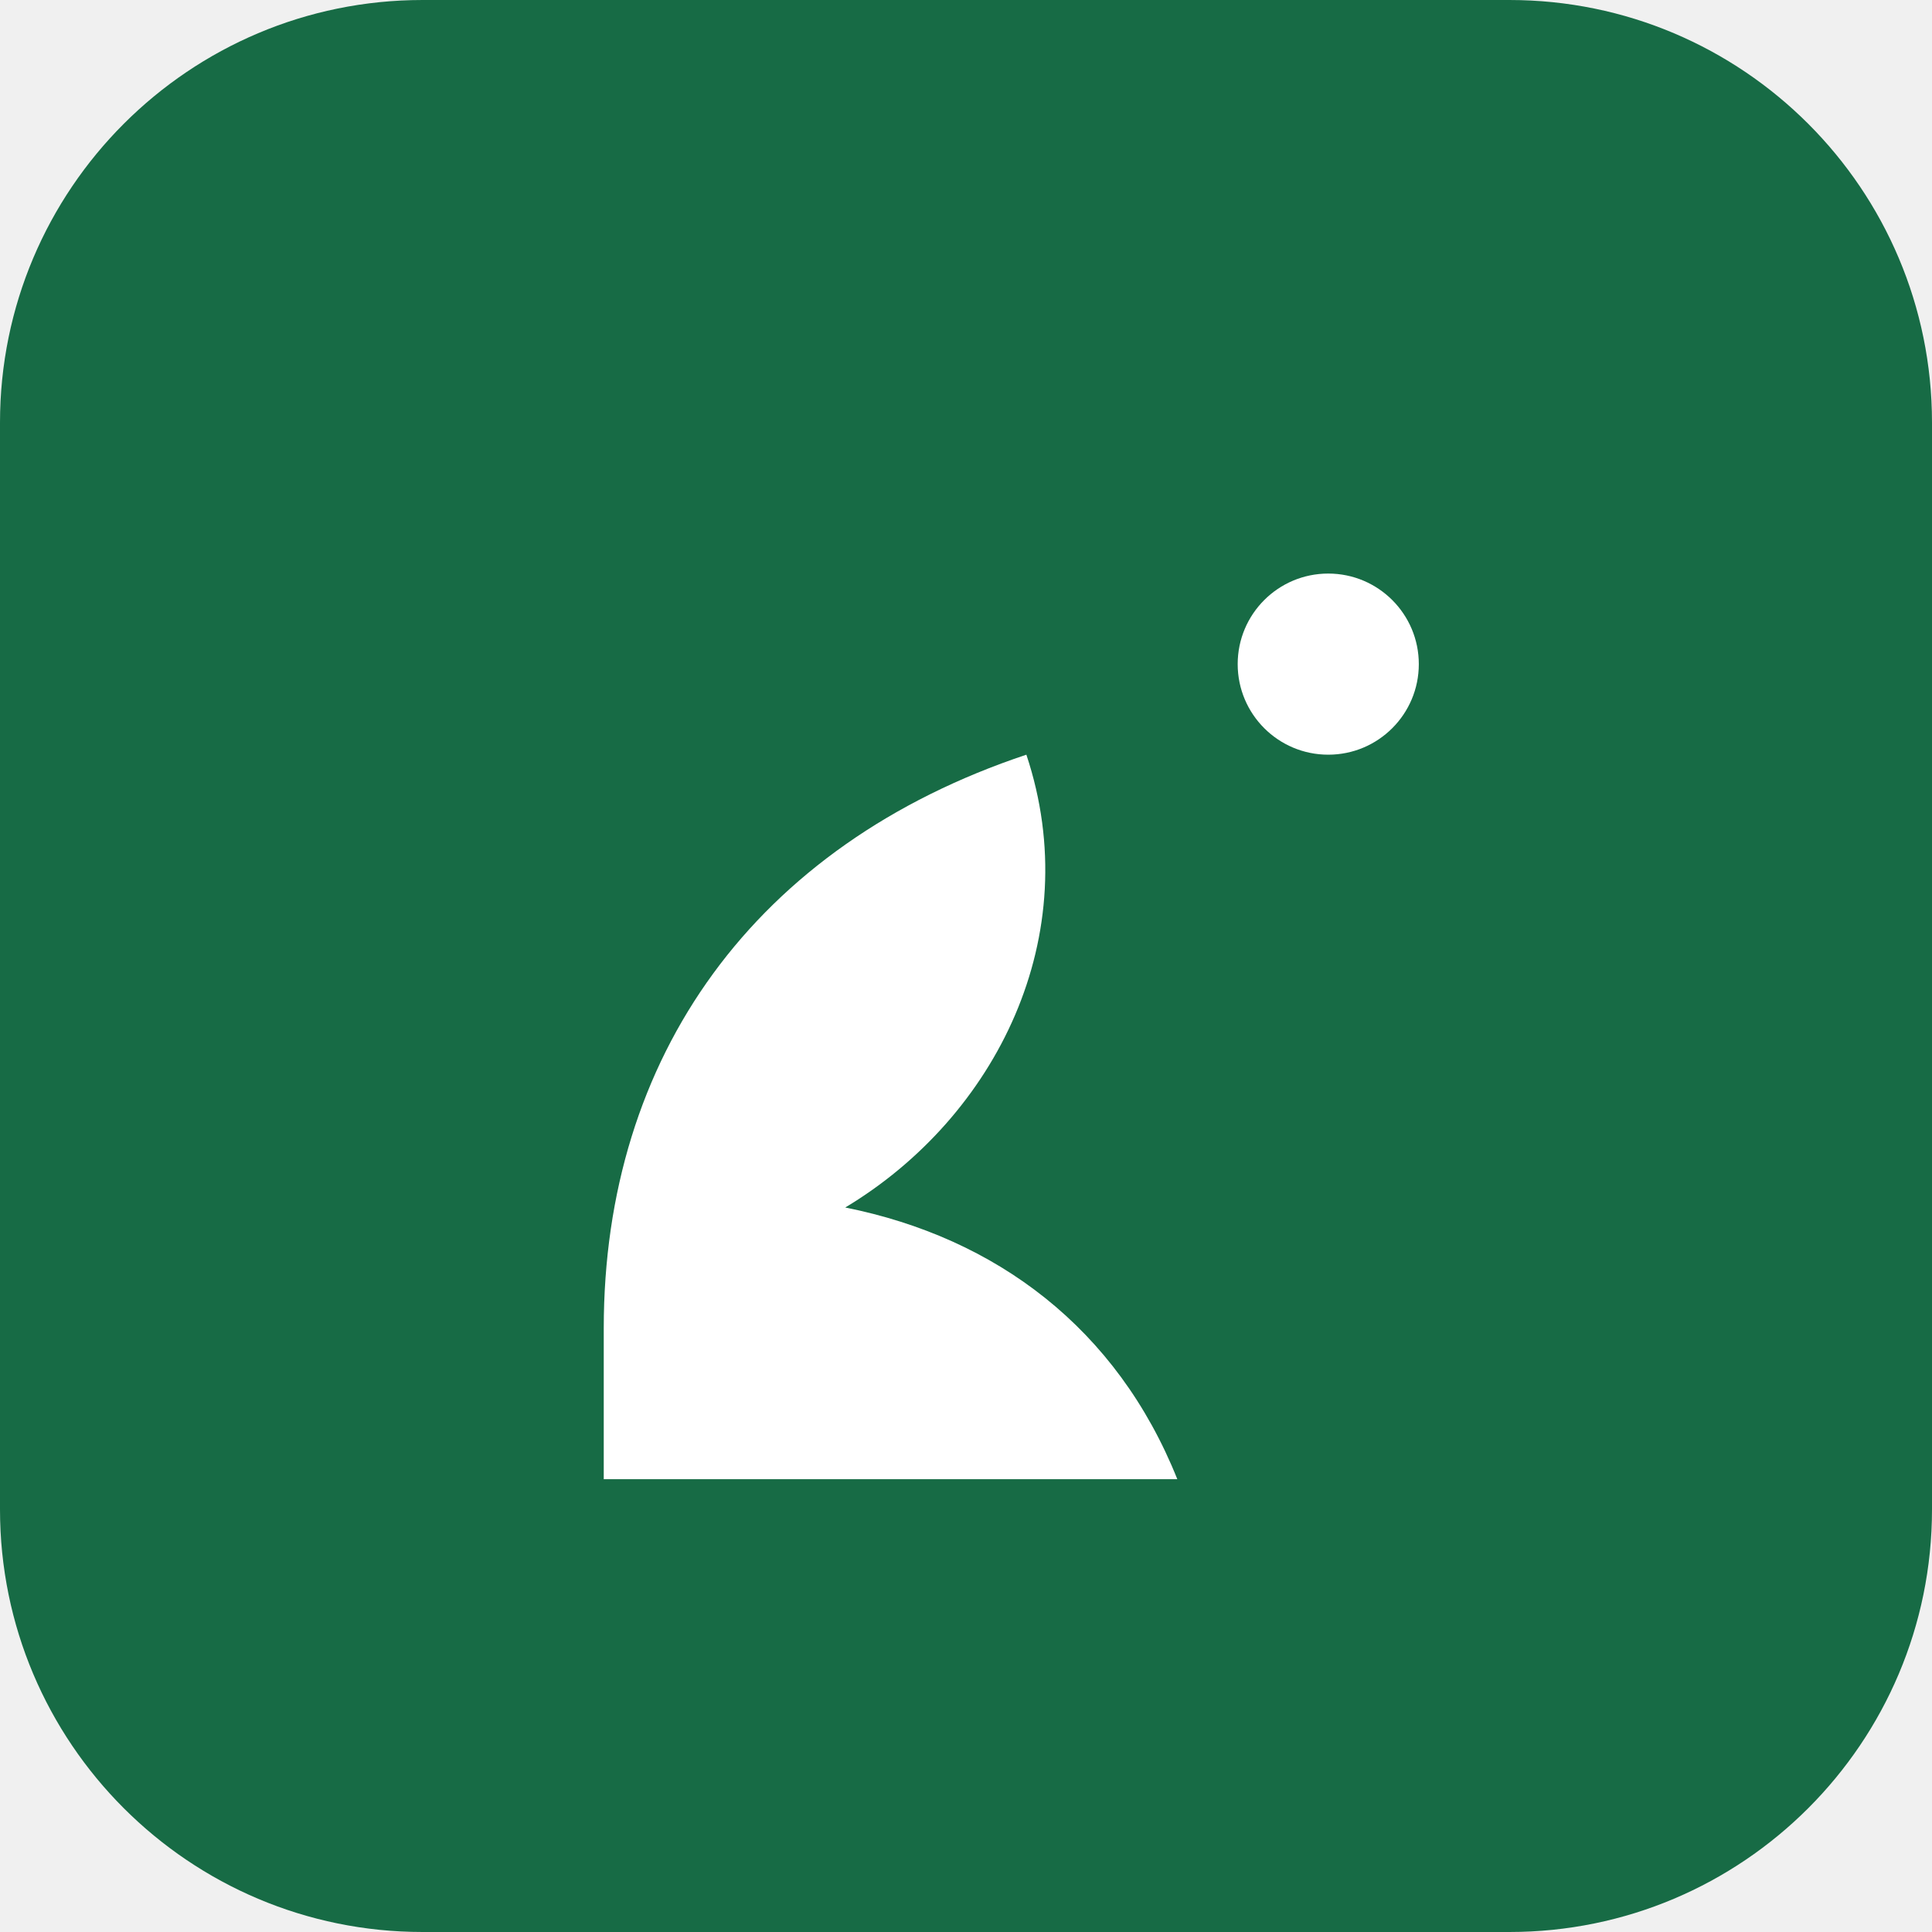
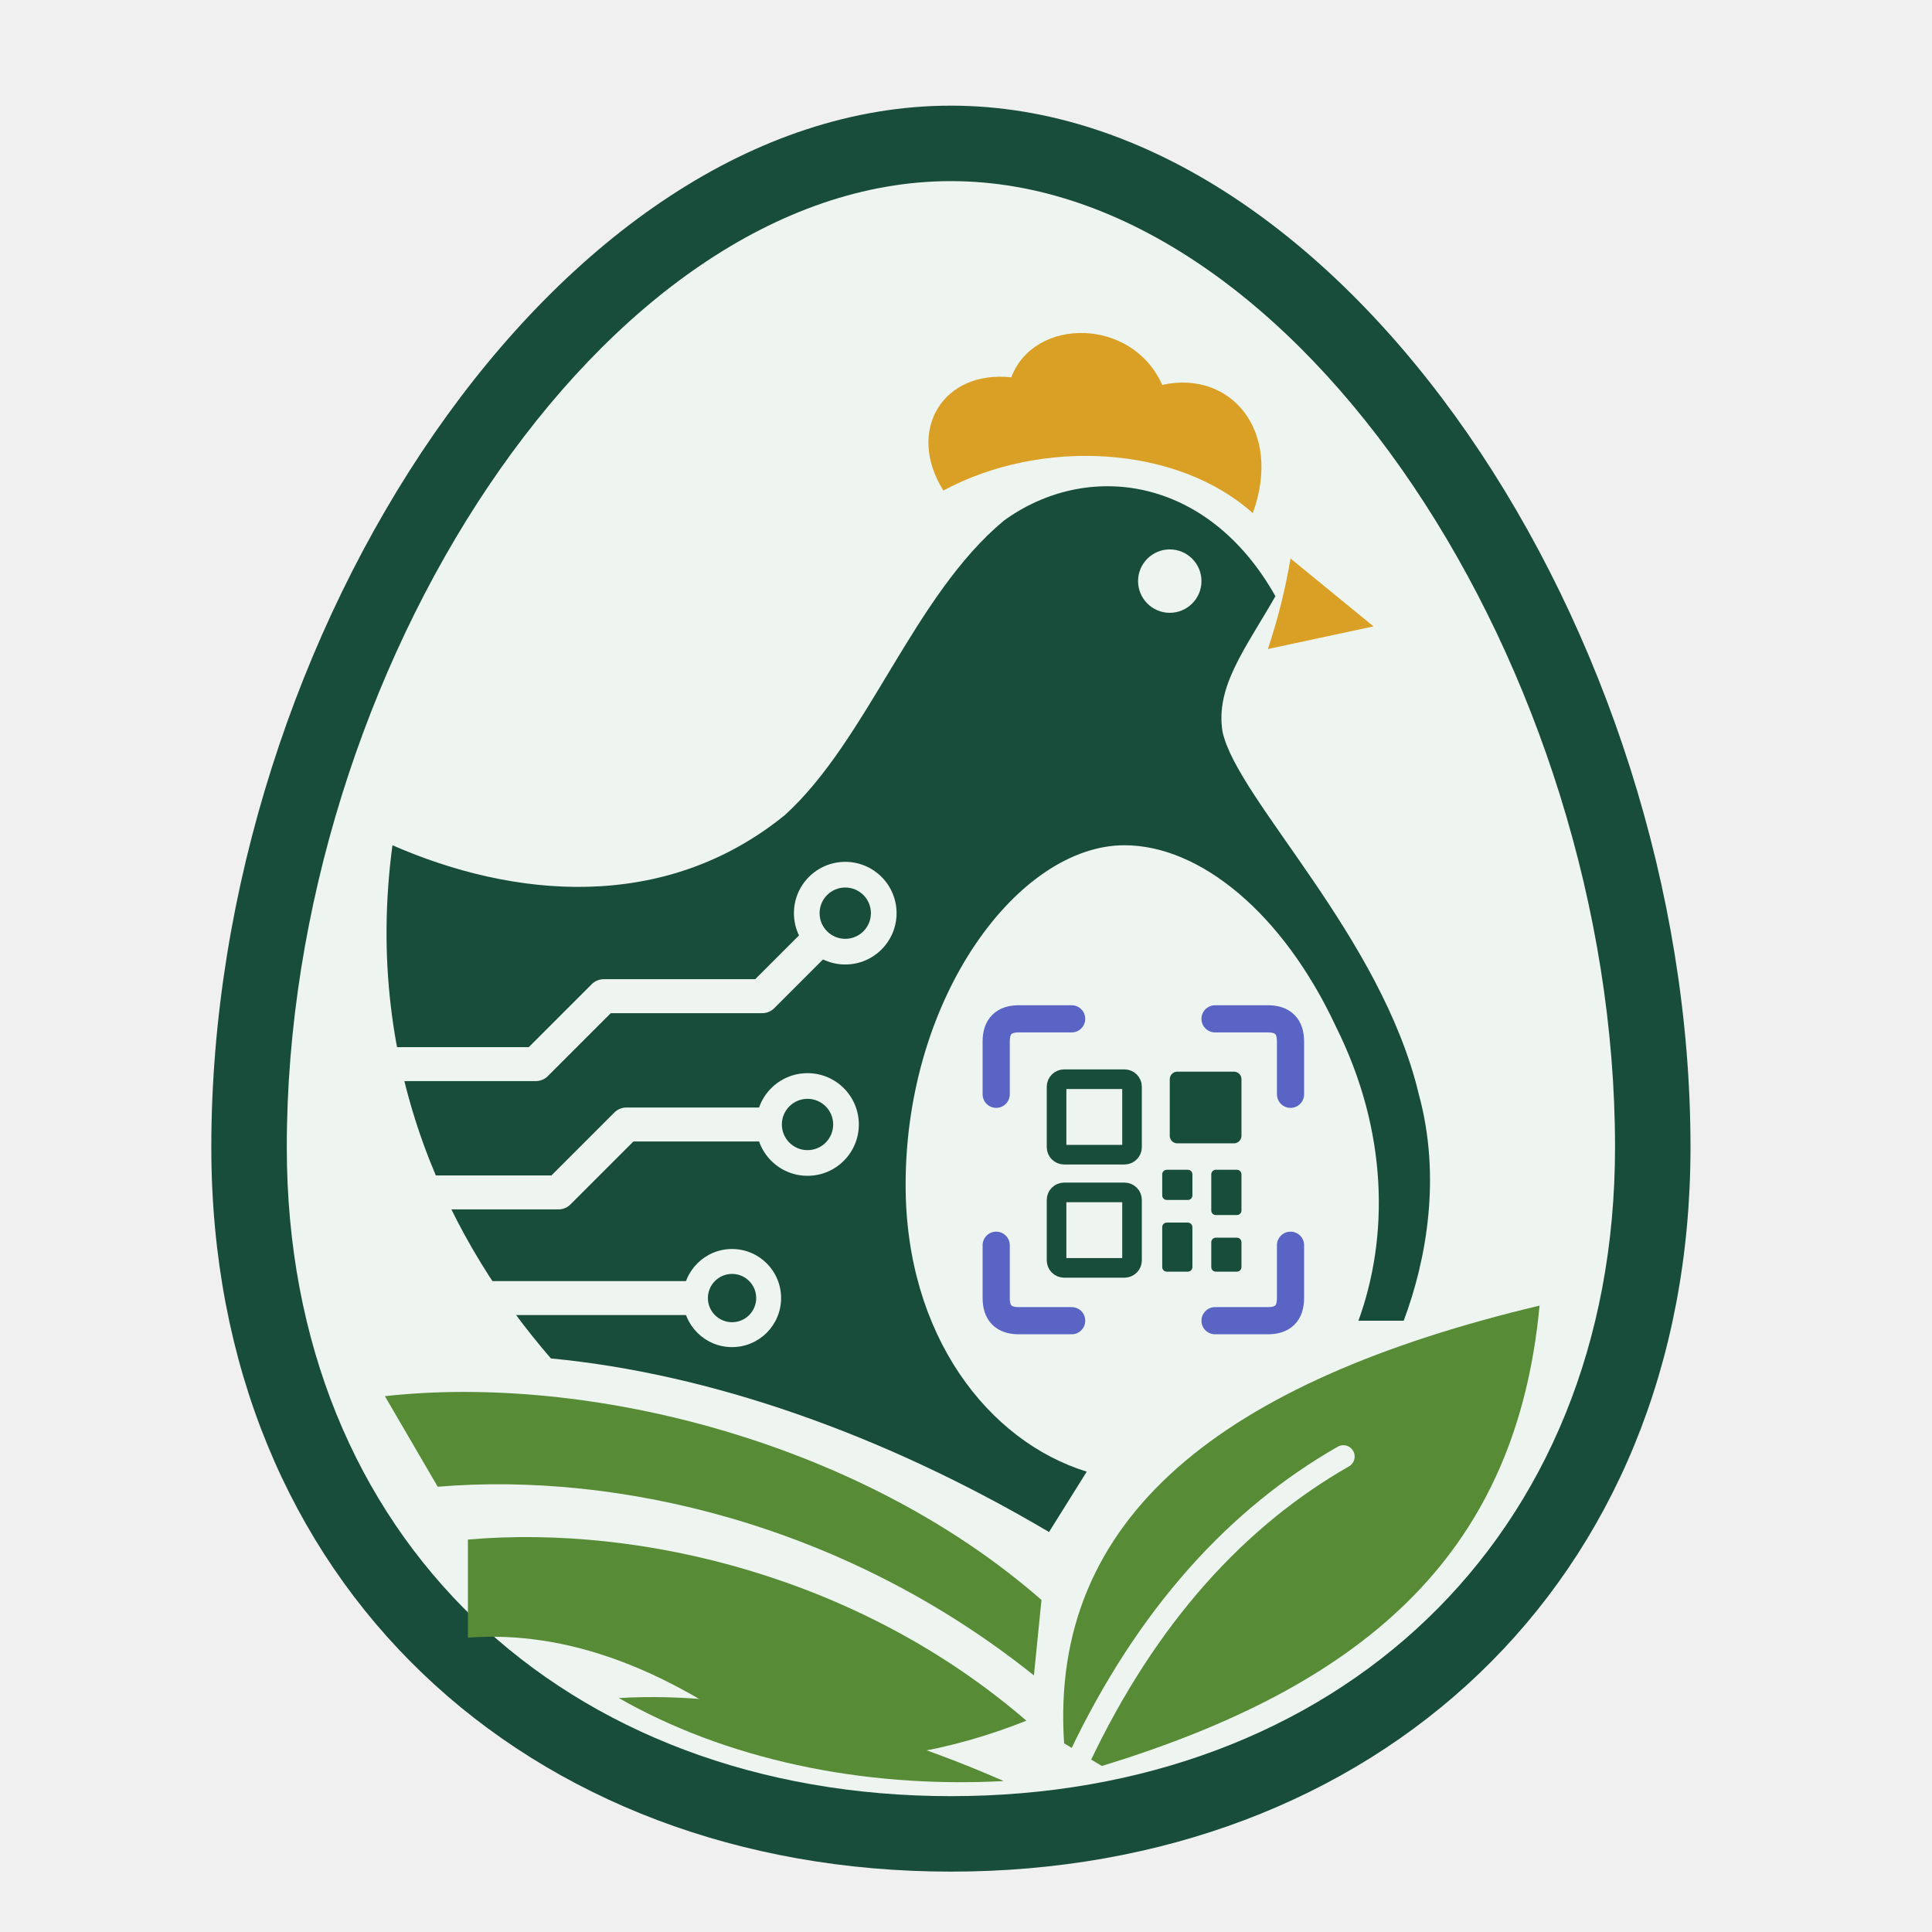
- <svg xmlns="http://www.w3.org/2000/svg" viewBox="0 0 64 64">
-   <rect width="64" height="64" rx="14" fill="#176B45" />
-   <path d="M20 44c0-9 5-16 14-19 2 6-1 12-6 15 5 1 9 4 11 9H20z" fill="#FFFFFF" />
-   <circle cx="44" cy="22" r="3" fill="#FFFFFF" />
+ <svg xmlns="http://www.w3.org/2000/svg" viewBox="0 0 256 256" fill="none" role="img" aria-label="POUFA">
+   <path d="M126 14C74 14 28 84 28 152C28 210 70 248 126 248C182 248 224 210 224 152C224 84 178 14 126 14Z" fill="#194D3B" />
+   <path d="M126 24C80 24 38 89 38 152C38 204 75 238 126 238C177 238 214 204 214 152C214 89 172 24 126 24Z" fill="#EEF5F1" />
+   <path d="M125 65C120 57 125 49 134 50C137 42 150 42 154 51C163 49 170 57 166 68C156 59 138 58 125 65Z" fill="#DAA025" />
+   <path d="M171 74L182 83L168 86Q170 80 171 74Z" fill="#DAA025" />
+   <path fill-rule="evenodd" clip-rule="evenodd" d="M52 112C68 119 88 121 104 108C115 98 121 79 133 69C144 61 160 63 169 79C165 86 161 91 162 97C164 106 183 124 188 145C191 156 189 167 186 175L180 175C184 164 184 150 177 136C170 121 159 112 149 112C135 112 120 132 120 157C120 177 131 191 144 195L139 203C117 190 94 182 73 180C60 165 48 142 52 112Z" fill="#194D3B" />
+   <circle cx="155" cy="77" r="4.2" fill="#EEF5F1" />
+   <g stroke="#EEF5F1" stroke-width="4.5" stroke-linecap="round" stroke-linejoin="round">
+     <path d="M51 141H71L80 132H101L112 121" />
+     <path d="M54 158H74L83 149H107" />
+     <path d="M62 172H97" />
+   </g>
+   <circle cx="112" cy="121" r="6.8" fill="#EEF5F1" />
+   <circle cx="112" cy="121" r="3.4" fill="#194D3B" />
+   <circle cx="107" cy="149" r="6.8" fill="#EEF5F1" />
+   <circle cx="107" cy="149" r="3.4" fill="#194D3B" />
+   <circle cx="97" cy="172" r="6.5" fill="#EEF5F1" />
+   <circle cx="97" cy="172" r="3.2" fill="#194D3B" />
+   <g stroke="#5964C5" stroke-width="3.6" stroke-linecap="round" stroke-linejoin="round">
+     <path d="M132 145V138Q132 135 135 135H142" />
+     <path d="M161 135H168Q171 135 171 138V145" />
+     <path d="M132 165V172Q132 175 135 175H142" />
+     <path d="M161 175H168Q171 175 171 172V165" />
+   </g>
+   <rect x="140" y="143" width="10" height="10" rx="1" stroke="#194D3B" stroke-width="2.6" />
+   <rect x="140" y="158" width="10" height="10" rx="1" stroke="#194D3B" stroke-width="2.6" />
+   <rect x="155" y="142" width="9.5" height="9.5" rx="1" fill="#194D3B" />
+   <rect x="154" y="155" width="4" height="4" rx="0.6" fill="#194D3B" />
+   <rect x="160.5" y="155" width="4" height="6" rx="0.6" fill="#194D3B" />
+   <rect x="154" y="162" width="4" height="6.5" rx="0.6" fill="#194D3B" />
+   <rect x="160.5" y="164" width="4" height="4.5" rx="0.6" fill="#194D3B" />
+   <path d="M51 185C78 182 114 191 138 212L137 222C112 202 82 195 58 197L51 185Z" fill="#578B36" />
+   <path d="M62 204C85 202 114 209 136 228C126 232 115 234 104 233C89 221 75 216 62 217L62 204Z" fill="#578B36" />
+   <path d="M82 225C99 224 117 229 133 236C114 237 96 233 82 225Z" fill="#578B36" />
+   <path d="M141 231C139 201 162 183 204 173C201 205 182 223 146 234L141 231Z" fill="#578B36" />
+   <path d="M143 233C152 214 164 201 178 193" stroke="#EEF5F1" stroke-width="3" stroke-linecap="round" />
</svg>
